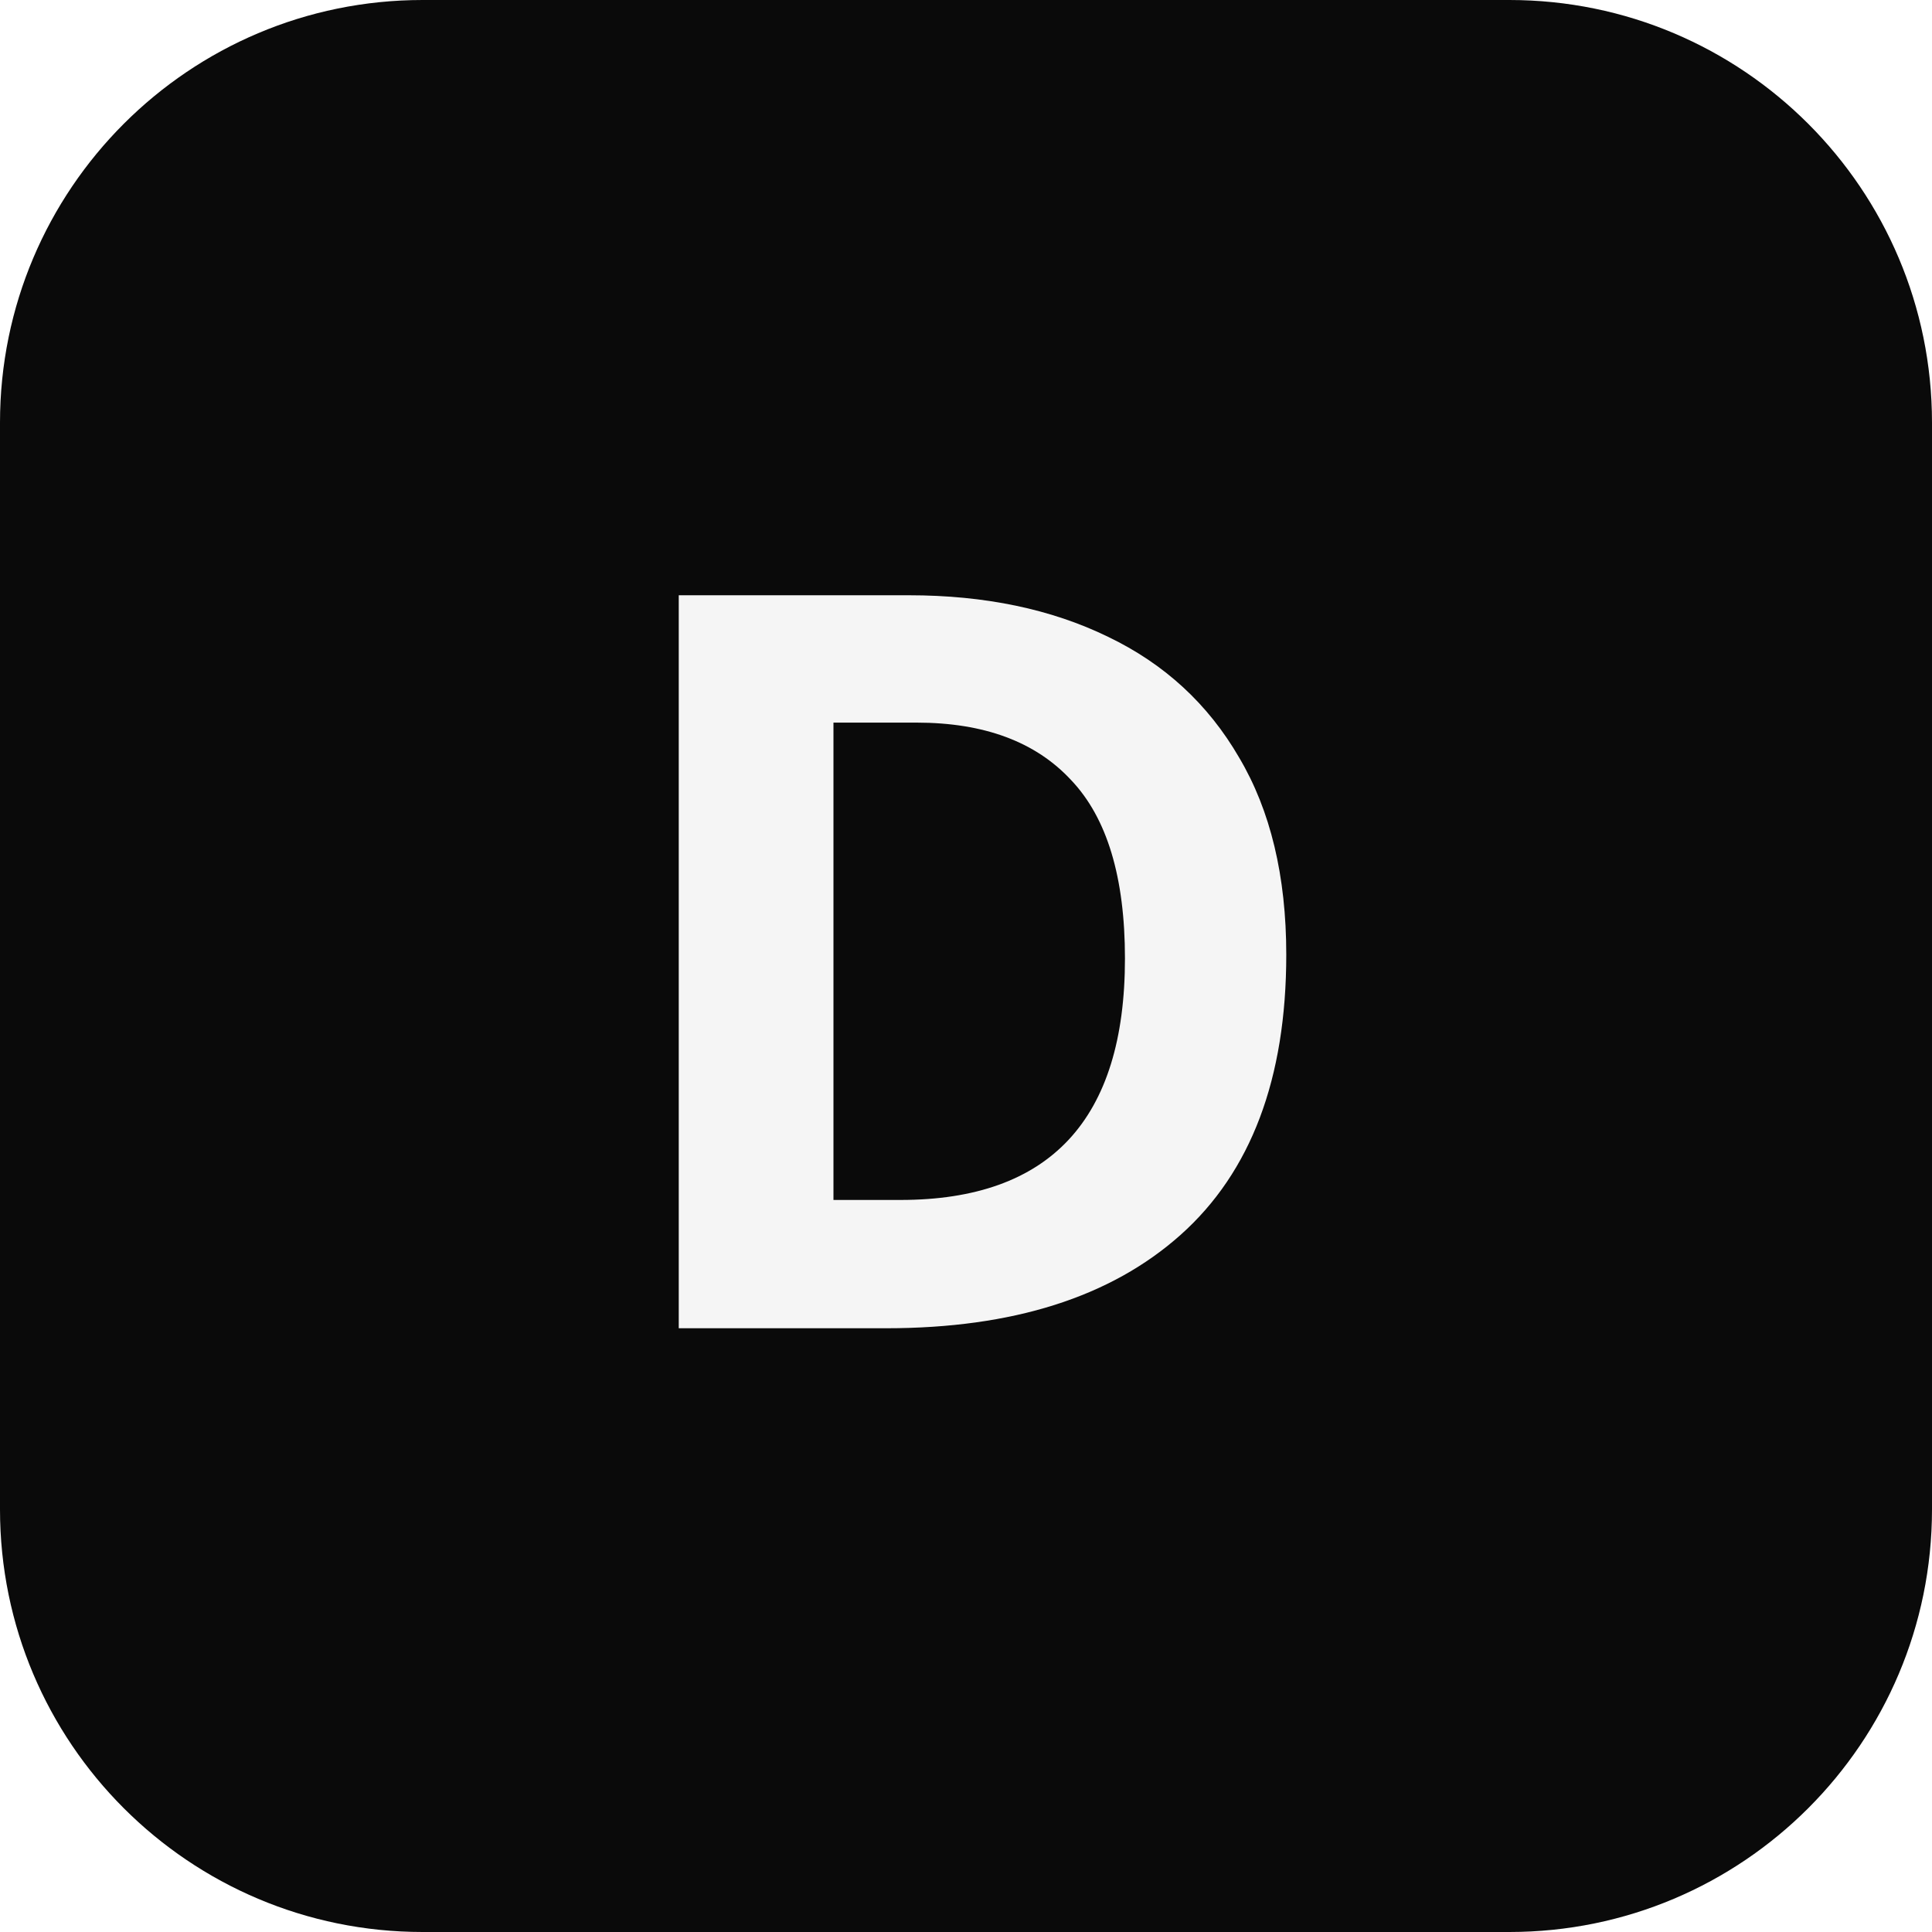
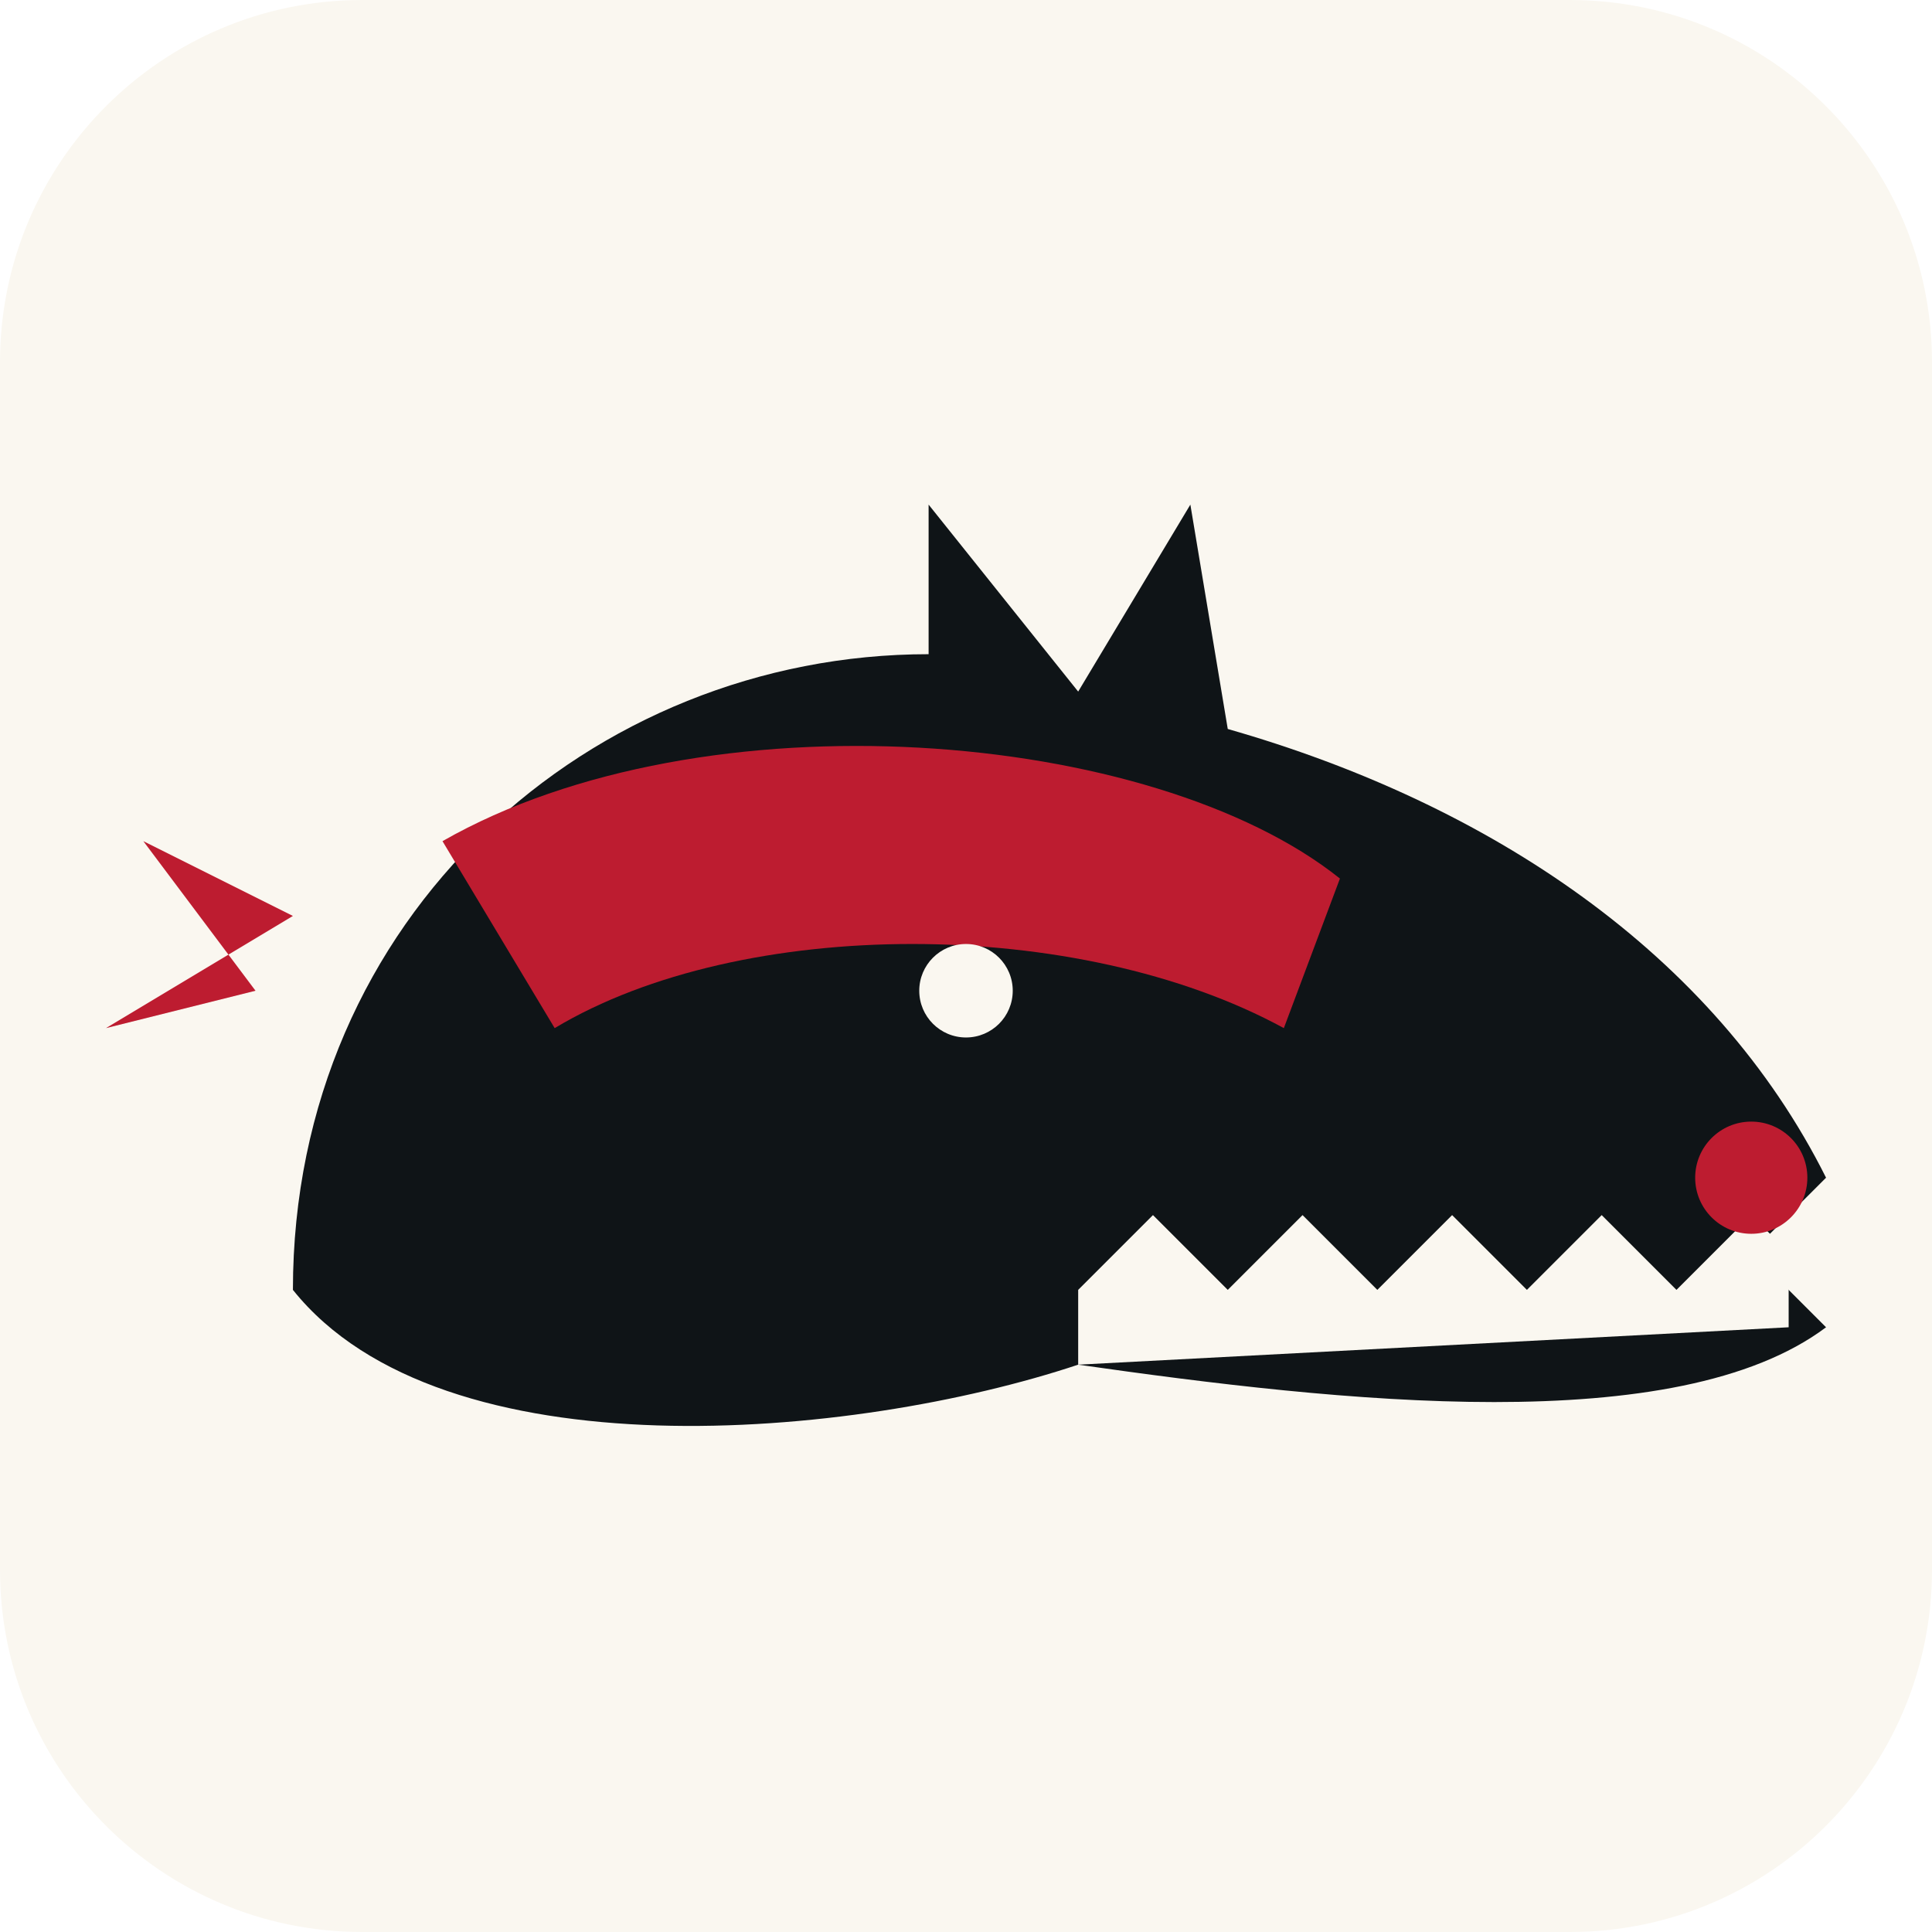
<svg xmlns="http://www.w3.org/2000/svg" viewBox="0 0 32 32">
-   <rect width="32" height="32" rx="7" fill="#0a0a0a" />
-   <text x="16" y="22" font-family="system-ui, sans-serif" font-size="17" font-weight="600" fill="#f5f5f5" text-anchor="middle">D</text>
+   <rect width="32" height="32" rx="6" fill="#FAF7F0" />
+   <svg x="0.5" y="6.5" width="31" height="19.2" viewBox="0 8 100 62">
+     <path fill="#0F1417" d="M 14 56 C 14 36, 30 22, 48 22 L 48 14 L 56 24 L 62 14 L 64 26 C 78 30, 90 38, 96 50 L 92 54 L 96 58 C 88 64, 70 62, 56 60 C 44 64, 22 66, 14 56 Z" />
+     <path fill="#BD1C30" d="M 22 32 C 36 24, 60 26, 70 34 L 67 42 C 56 36, 38 36, 28 42 Z" />
+     <path fill="#BD1C30" d="M 14 36 L 6 32 L 12 40 L 4 42 Z" />
+     <path fill="#FAF7F0" d="M 56 56 L 60 52 L 64 56 L 68 52 L 72 56 L 76 52 L 80 56 L 84 52 L 88 56 L 92 52 L 94 54 L 94 58 L 56 60 Z" />
+     <circle fill="#BD1C30" cx="92" cy="50" r="3" />
+     <circle fill="#FAF7F0" cx="50" cy="40" r="2.5" />
+   </svg>
</svg>
